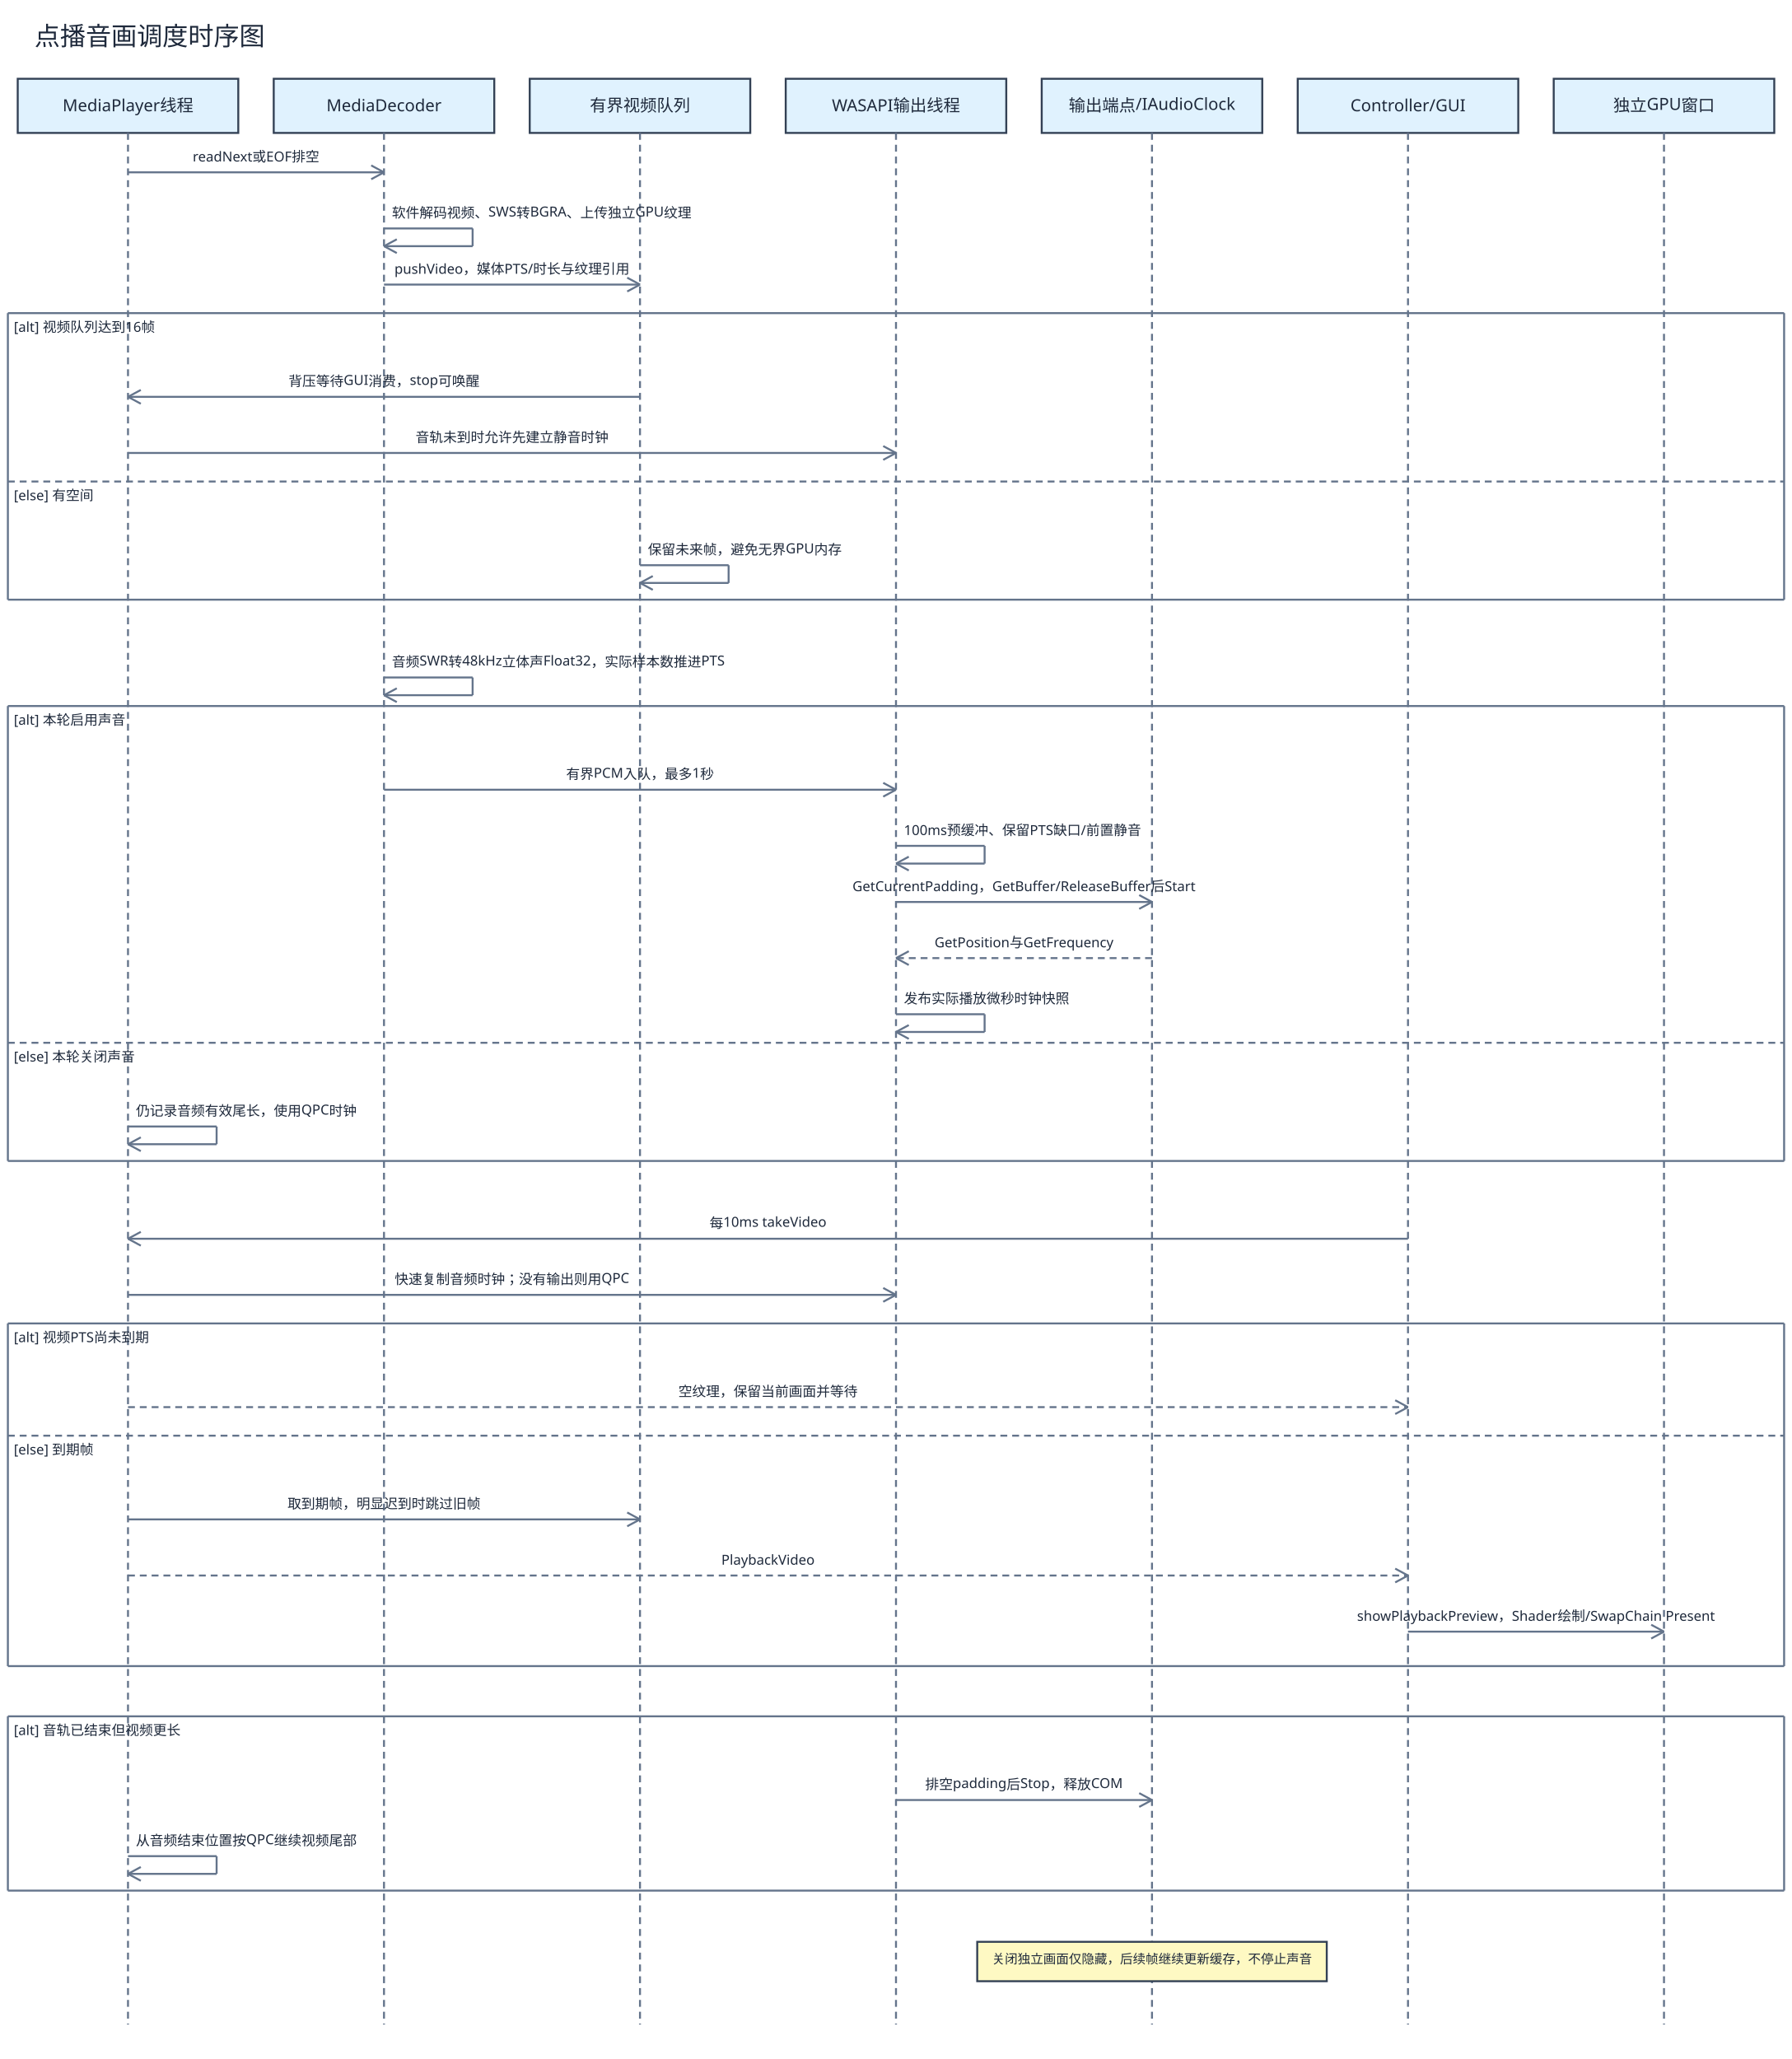
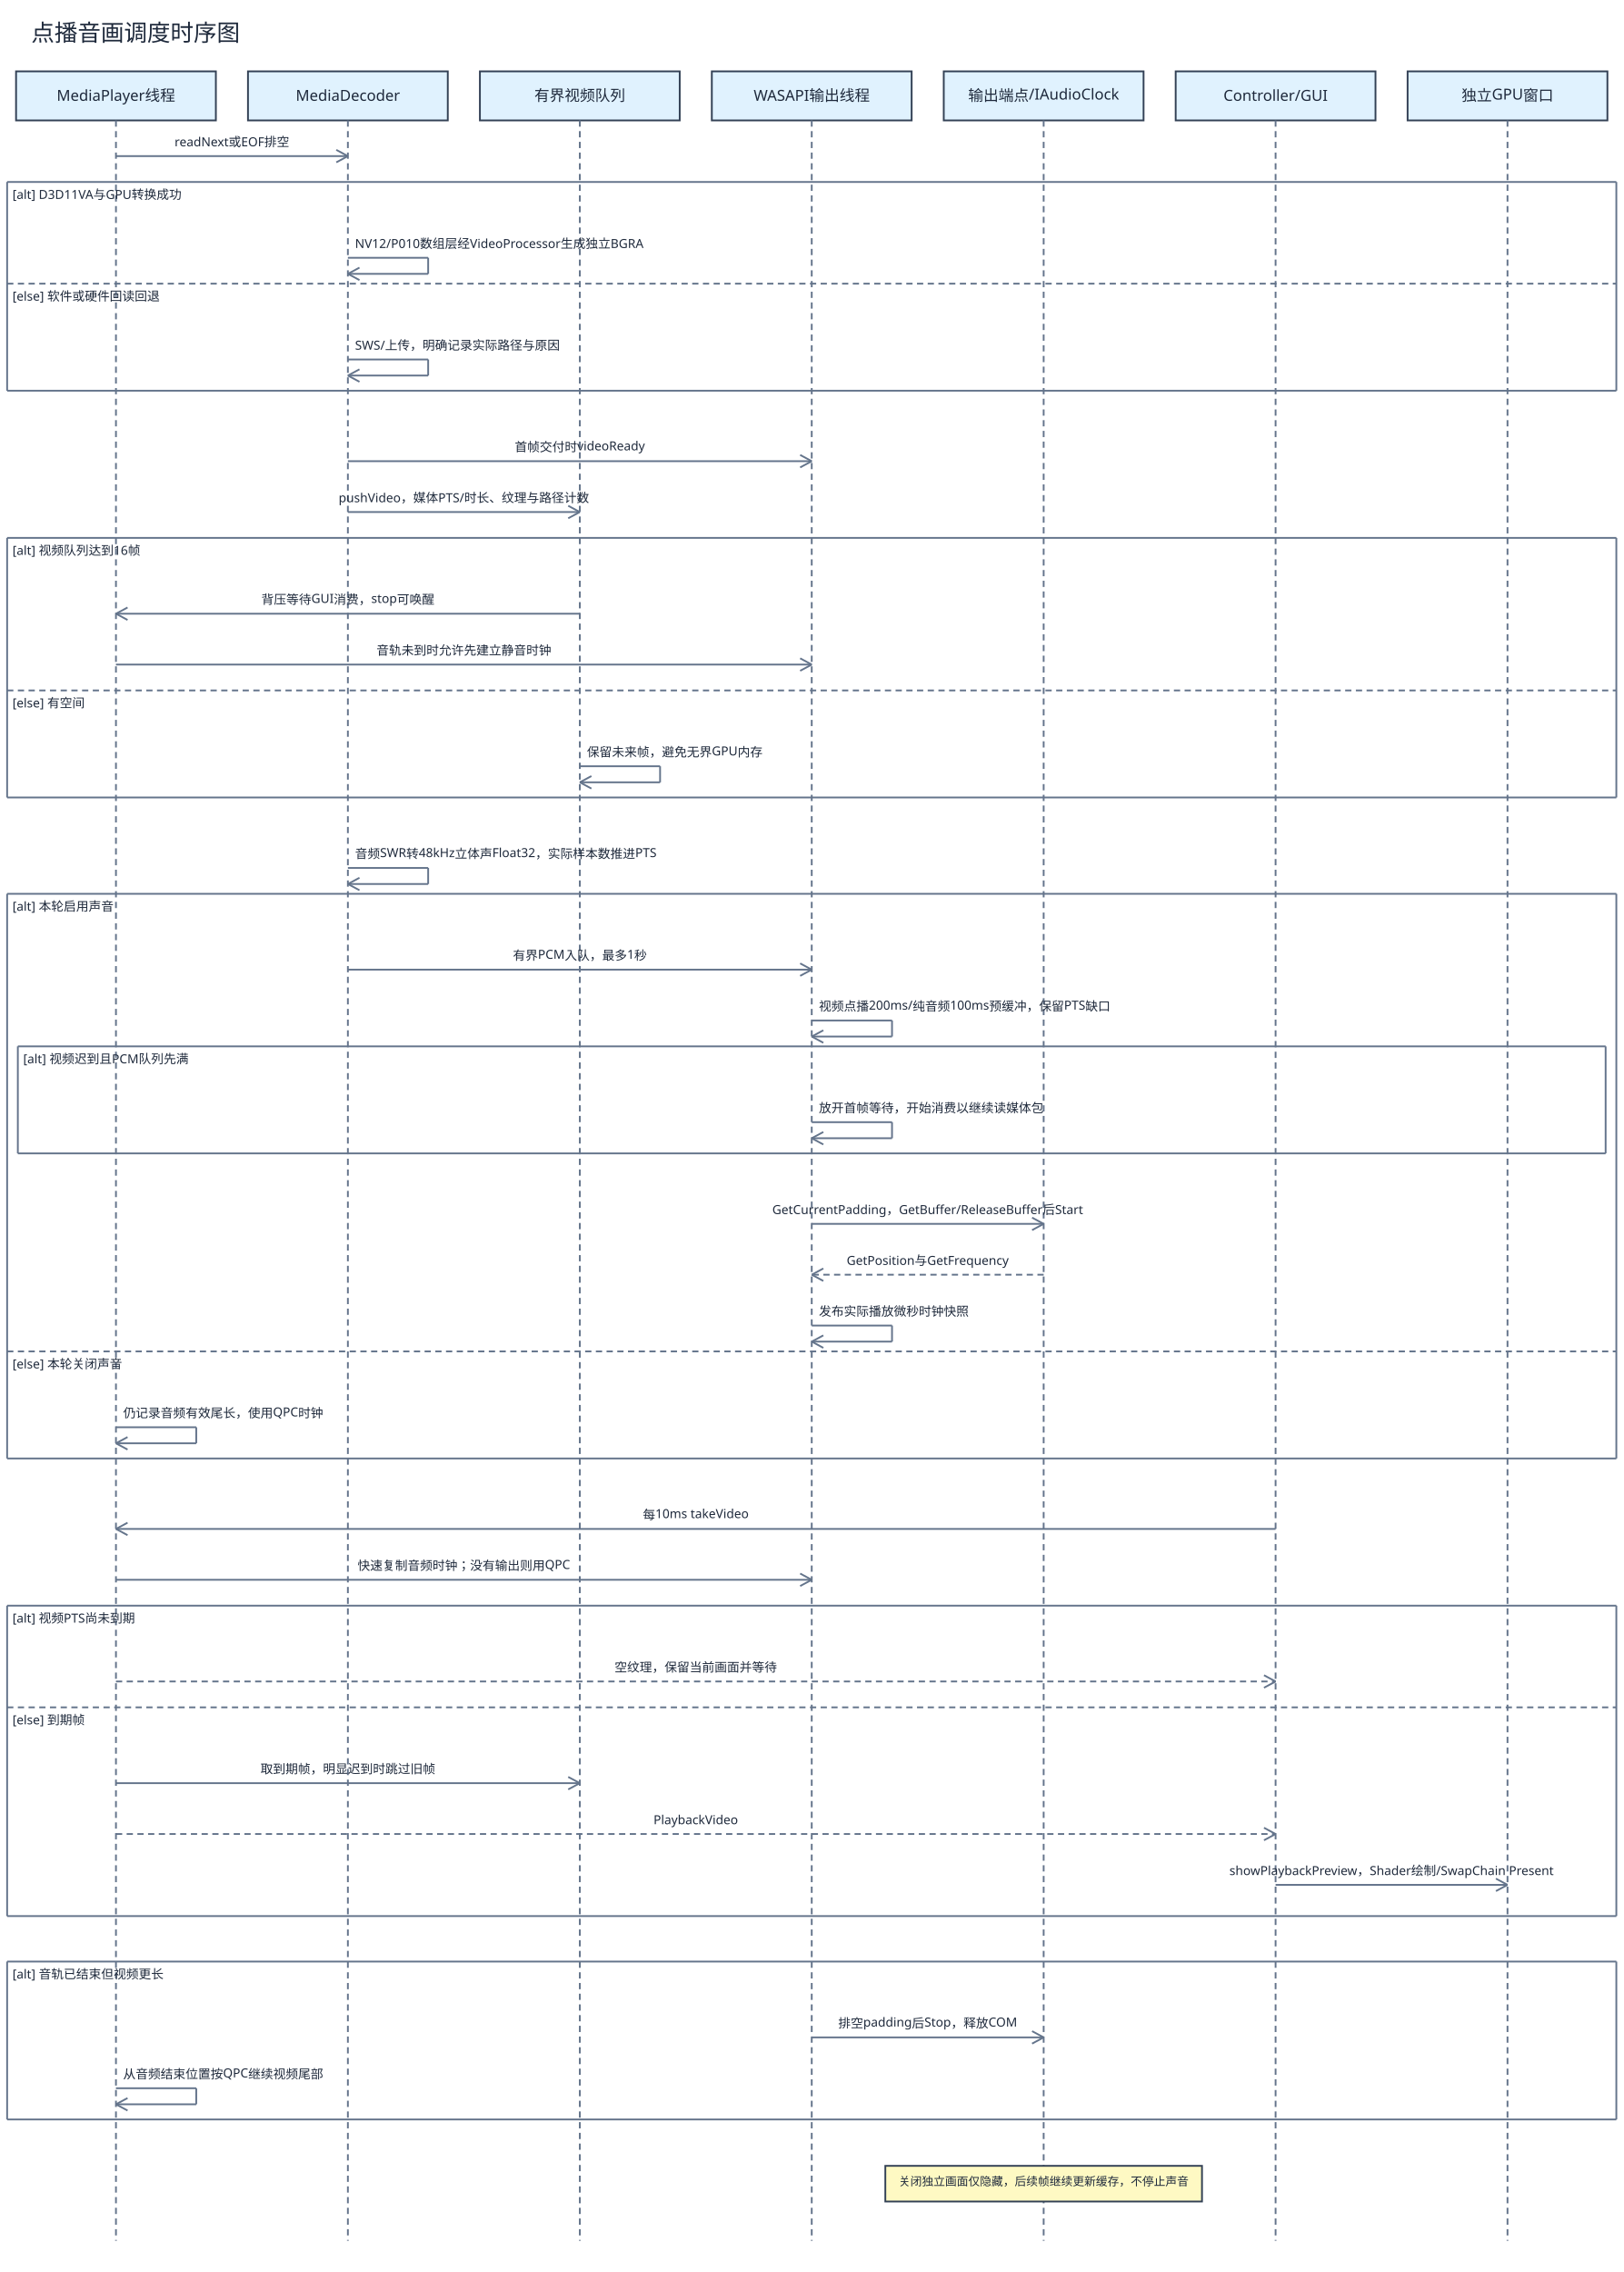
- <svg xmlns="http://www.w3.org/2000/svg" width="1820" height="2091" viewBox="0 0 1820 2091">
+ <svg xmlns="http://www.w3.org/2000/svg" width="1820" height="2547" viewBox="0 0 1820 2547">
  <text x="35" y="46" fill="#1e293b" font-family="Microsoft YaHei, sans-serif" font-size="26" text-anchor="start">点播音画调度时序图</text>
  <rect x="18.0" y="80" width="224" height="55" fill="#e0f2fe" stroke="#334155" stroke-width="2" />
  <text x="130.0" y="113" fill="#1e293b" font-family="Microsoft YaHei, sans-serif" font-size="17" text-anchor="middle">MediaPlayer线程</text>
-   <line x1="130.0" y1="135" x2="130.0" y2="2056" stroke="#64748b" stroke-width="2" stroke-dasharray="7 5" />
+   <line x1="130.0" y1="135" x2="130.0" y2="2512" stroke="#64748b" stroke-width="2" stroke-dasharray="7 5" />
  <rect x="278.0" y="80" width="224" height="55" fill="#e0f2fe" stroke="#334155" stroke-width="2" />
  <text x="390.0" y="113" fill="#1e293b" font-family="Microsoft YaHei, sans-serif" font-size="17" text-anchor="middle">MediaDecoder</text>
-   <line x1="390.0" y1="135" x2="390.0" y2="2056" stroke="#64748b" stroke-width="2" stroke-dasharray="7 5" />
+   <line x1="390.0" y1="135" x2="390.0" y2="2512" stroke="#64748b" stroke-width="2" stroke-dasharray="7 5" />
  <rect x="538.0" y="80" width="224" height="55" fill="#e0f2fe" stroke="#334155" stroke-width="2" />
  <text x="650.0" y="113" fill="#1e293b" font-family="Microsoft YaHei, sans-serif" font-size="17" text-anchor="middle">有界视频队列</text>
-   <line x1="650.0" y1="135" x2="650.0" y2="2056" stroke="#64748b" stroke-width="2" stroke-dasharray="7 5" />
+   <line x1="650.0" y1="135" x2="650.0" y2="2512" stroke="#64748b" stroke-width="2" stroke-dasharray="7 5" />
  <rect x="798.0" y="80" width="224" height="55" fill="#e0f2fe" stroke="#334155" stroke-width="2" />
  <text x="910.0" y="113" fill="#1e293b" font-family="Microsoft YaHei, sans-serif" font-size="17" text-anchor="middle">WASAPI输出线程</text>
-   <line x1="910.0" y1="135" x2="910.0" y2="2056" stroke="#64748b" stroke-width="2" stroke-dasharray="7 5" />
+   <line x1="910.0" y1="135" x2="910.0" y2="2512" stroke="#64748b" stroke-width="2" stroke-dasharray="7 5" />
  <rect x="1058.0" y="80" width="224" height="55" fill="#e0f2fe" stroke="#334155" stroke-width="2" />
  <text x="1170.0" y="113" fill="#1e293b" font-family="Microsoft YaHei, sans-serif" font-size="17" text-anchor="middle">输出端点/IAudioClock</text>
-   <line x1="1170.0" y1="135" x2="1170.0" y2="2056" stroke="#64748b" stroke-width="2" stroke-dasharray="7 5" />
+   <line x1="1170.0" y1="135" x2="1170.0" y2="2512" stroke="#64748b" stroke-width="2" stroke-dasharray="7 5" />
  <rect x="1318.0" y="80" width="224" height="55" fill="#e0f2fe" stroke="#334155" stroke-width="2" />
  <text x="1430.0" y="113" fill="#1e293b" font-family="Microsoft YaHei, sans-serif" font-size="17" text-anchor="middle">Controller/GUI</text>
-   <line x1="1430.0" y1="135" x2="1430.0" y2="2056" stroke="#64748b" stroke-width="2" stroke-dasharray="7 5" />
+   <line x1="1430.0" y1="135" x2="1430.0" y2="2512" stroke="#64748b" stroke-width="2" stroke-dasharray="7 5" />
  <rect x="1578.0" y="80" width="224" height="55" fill="#e0f2fe" stroke="#334155" stroke-width="2" />
  <text x="1690.0" y="113" fill="#1e293b" font-family="Microsoft YaHei, sans-serif" font-size="17" text-anchor="middle">独立GPU窗口</text>
-   <line x1="1690.0" y1="135" x2="1690.0" y2="2056" stroke="#64748b" stroke-width="2" stroke-dasharray="7 5" />
+   <line x1="1690.0" y1="135" x2="1690.0" y2="2512" stroke="#64748b" stroke-width="2" stroke-dasharray="7 5" />
  <line x1="130.0" y1="175" x2="390.0" y2="175" stroke="#64748b" stroke-width="2" />
  <line x1="390.0" y1="175" x2="377.0" y2="182.0" stroke="#64748b" stroke-width="2" />
  <line x1="390.0" y1="175" x2="377.0" y2="168.0" stroke="#64748b" stroke-width="2" />
  <text x="260.0" y="164" fill="#1e293b" font-family="Microsoft YaHei, sans-serif" font-size="14" text-anchor="middle">readNext或EOF排空</text>
-   <line x1="390.0" y1="232" x2="480.0" y2="232" stroke="#64748b" stroke-width="2" />
-   <line x1="480.0" y1="232" x2="480.0" y2="250" stroke="#64748b" stroke-width="2" />
-   <line x1="480.0" y1="250" x2="390.0" y2="250" stroke="#64748b" stroke-width="2" />
-   <line x1="390.0" y1="250" x2="403.0" y2="243.0" stroke="#64748b" stroke-width="2" />
-   <line x1="390.0" y1="250" x2="403.0" y2="257.0" stroke="#64748b" stroke-width="2" />
-   <text x="398.0" y="221" fill="#1e293b" font-family="Microsoft YaHei, sans-serif" font-size="14" text-anchor="start">软件解码视频、SWS转BGRA、上传独立GPU纹理</text>
-   <line x1="390.0" y1="289" x2="650.0" y2="289" stroke="#64748b" stroke-width="2" />
-   <line x1="650.0" y1="289" x2="637.0" y2="296.0" stroke="#64748b" stroke-width="2" />
-   <line x1="650.0" y1="289" x2="637.0" y2="282.0" stroke="#64748b" stroke-width="2" />
-   <text x="520.0" y="278" fill="#1e293b" font-family="Microsoft YaHei, sans-serif" font-size="14" text-anchor="middle">pushVideo，媒体PTS/时长与纹理引用</text>
-   <text x="14" y="337" fill="#1e293b" font-family="Microsoft YaHei, sans-serif" font-size="14" text-anchor="start">[alt] 视频队列达到16帧</text>
-   <line x1="8" y1="318" x2="1812" y2="318" stroke="#64748b" stroke-width="2" />
-   <line x1="650.0" y1="403" x2="130.0" y2="403" stroke="#64748b" stroke-width="2" />
-   <line x1="130.0" y1="403" x2="143.0" y2="396.0" stroke="#64748b" stroke-width="2" />
-   <line x1="130.0" y1="403" x2="143.0" y2="410.0" stroke="#64748b" stroke-width="2" />
-   <text x="390.0" y="392" fill="#1e293b" font-family="Microsoft YaHei, sans-serif" font-size="14" text-anchor="middle">背压等待GUI消费，stop可唤醒</text>
-   <line x1="130.0" y1="460" x2="910.0" y2="460" stroke="#64748b" stroke-width="2" />
-   <line x1="910.0" y1="460" x2="897.0" y2="467.0" stroke="#64748b" stroke-width="2" />
-   <line x1="910.0" y1="460" x2="897.0" y2="453.0" stroke="#64748b" stroke-width="2" />
-   <text x="520.0" y="449" fill="#1e293b" font-family="Microsoft YaHei, sans-serif" font-size="14" text-anchor="middle">音轨未到时允许先建立静音时钟</text>
-   <line x1="8" y1="489" x2="1812" y2="489" stroke="#64748b" stroke-width="2" stroke-dasharray="7 5" />
-   <text x="14" y="508" fill="#1e293b" font-family="Microsoft YaHei, sans-serif" font-size="14" text-anchor="start">[else] 有空间</text>
-   <line x1="650.0" y1="574" x2="740.0" y2="574" stroke="#64748b" stroke-width="2" />
-   <line x1="740.0" y1="574" x2="740.0" y2="592" stroke="#64748b" stroke-width="2" />
-   <line x1="740.0" y1="592" x2="650.0" y2="592" stroke="#64748b" stroke-width="2" />
-   <line x1="650.0" y1="592" x2="663.0" y2="585.0" stroke="#64748b" stroke-width="2" />
-   <line x1="650.0" y1="592" x2="663.0" y2="599.0" stroke="#64748b" stroke-width="2" />
-   <text x="658.0" y="563" fill="#1e293b" font-family="Microsoft YaHei, sans-serif" font-size="14" text-anchor="start">保留未来帧，避免无界GPU内存</text>
-   <line x1="8" y1="318" x2="8" y2="609" stroke="#64748b" stroke-width="2" />
-   <line x1="1812" y1="318" x2="1812" y2="609" stroke="#64748b" stroke-width="2" />
-   <line x1="8" y1="609" x2="1812" y2="609" stroke="#64748b" stroke-width="2" />
-   <line x1="390.0" y1="688" x2="480.0" y2="688" stroke="#64748b" stroke-width="2" />
-   <line x1="480.0" y1="688" x2="480.0" y2="706" stroke="#64748b" stroke-width="2" />
-   <line x1="480.0" y1="706" x2="390.0" y2="706" stroke="#64748b" stroke-width="2" />
-   <line x1="390.0" y1="706" x2="403.0" y2="699.0" stroke="#64748b" stroke-width="2" />
-   <line x1="390.0" y1="706" x2="403.0" y2="713.0" stroke="#64748b" stroke-width="2" />
-   <text x="398.0" y="677" fill="#1e293b" font-family="Microsoft YaHei, sans-serif" font-size="14" text-anchor="start">音频SWR转48kHz立体声Float32，实际样本数推进PTS</text>
-   <text x="14" y="736" fill="#1e293b" font-family="Microsoft YaHei, sans-serif" font-size="14" text-anchor="start">[alt] 本轮启用声音</text>
-   <line x1="8" y1="717" x2="1812" y2="717" stroke="#64748b" stroke-width="2" />
-   <line x1="390.0" y1="802" x2="910.0" y2="802" stroke="#64748b" stroke-width="2" />
-   <line x1="910.0" y1="802" x2="897.0" y2="809.0" stroke="#64748b" stroke-width="2" />
-   <line x1="910.0" y1="802" x2="897.0" y2="795.0" stroke="#64748b" stroke-width="2" />
-   <text x="650.0" y="791" fill="#1e293b" font-family="Microsoft YaHei, sans-serif" font-size="14" text-anchor="middle">有界PCM入队，最多1秒</text>
-   <line x1="910.0" y1="859" x2="1000.0" y2="859" stroke="#64748b" stroke-width="2" />
-   <line x1="1000.0" y1="859" x2="1000.0" y2="877" stroke="#64748b" stroke-width="2" />
-   <line x1="1000.0" y1="877" x2="910.0" y2="877" stroke="#64748b" stroke-width="2" />
-   <line x1="910.0" y1="877" x2="923.0" y2="870.0" stroke="#64748b" stroke-width="2" />
-   <line x1="910.0" y1="877" x2="923.0" y2="884.0" stroke="#64748b" stroke-width="2" />
-   <text x="918.0" y="848" fill="#1e293b" font-family="Microsoft YaHei, sans-serif" font-size="14" text-anchor="start">100ms预缓冲、保留PTS缺口/前置静音</text>
-   <line x1="910.0" y1="916" x2="1170.0" y2="916" stroke="#64748b" stroke-width="2" />
-   <line x1="1170.0" y1="916" x2="1157.0" y2="923.0" stroke="#64748b" stroke-width="2" />
-   <line x1="1170.0" y1="916" x2="1157.0" y2="909.0" stroke="#64748b" stroke-width="2" />
-   <text x="1040.0" y="905" fill="#1e293b" font-family="Microsoft YaHei, sans-serif" font-size="14" text-anchor="middle">GetCurrentPadding，GetBuffer/ReleaseBuffer后Start</text>
-   <line x1="1170.0" y1="973" x2="910.0" y2="973" stroke="#64748b" stroke-width="2" stroke-dasharray="7 5" />
-   <line x1="910.0" y1="973" x2="923.0" y2="966.0" stroke="#64748b" stroke-width="2" />
-   <line x1="910.0" y1="973" x2="923.0" y2="980.0" stroke="#64748b" stroke-width="2" />
-   <text x="1040.0" y="962" fill="#1e293b" font-family="Microsoft YaHei, sans-serif" font-size="14" text-anchor="middle">GetPosition与GetFrequency</text>
-   <line x1="910.0" y1="1030" x2="1000.0" y2="1030" stroke="#64748b" stroke-width="2" />
-   <line x1="1000.0" y1="1030" x2="1000.0" y2="1048" stroke="#64748b" stroke-width="2" />
-   <line x1="1000.0" y1="1048" x2="910.0" y2="1048" stroke="#64748b" stroke-width="2" />
-   <line x1="910.0" y1="1048" x2="923.0" y2="1041.0" stroke="#64748b" stroke-width="2" />
-   <line x1="910.0" y1="1048" x2="923.0" y2="1055.0" stroke="#64748b" stroke-width="2" />
-   <text x="918.0" y="1019" fill="#1e293b" font-family="Microsoft YaHei, sans-serif" font-size="14" text-anchor="start">发布实际播放微秒时钟快照</text>
-   <line x1="8" y1="1059" x2="1812" y2="1059" stroke="#64748b" stroke-width="2" stroke-dasharray="7 5" />
-   <text x="14" y="1078" fill="#1e293b" font-family="Microsoft YaHei, sans-serif" font-size="14" text-anchor="start">[else] 本轮关闭声音</text>
-   <line x1="130.0" y1="1144" x2="220.0" y2="1144" stroke="#64748b" stroke-width="2" />
-   <line x1="220.0" y1="1144" x2="220.0" y2="1162" stroke="#64748b" stroke-width="2" />
-   <line x1="220.0" y1="1162" x2="130.0" y2="1162" stroke="#64748b" stroke-width="2" />
-   <line x1="130.0" y1="1162" x2="143.0" y2="1155.0" stroke="#64748b" stroke-width="2" />
-   <line x1="130.0" y1="1162" x2="143.0" y2="1169.0" stroke="#64748b" stroke-width="2" />
-   <text x="138.0" y="1133" fill="#1e293b" font-family="Microsoft YaHei, sans-serif" font-size="14" text-anchor="start">仍记录音频有效尾长，使用QPC时钟</text>
-   <line x1="8" y1="717" x2="8" y2="1179" stroke="#64748b" stroke-width="2" />
-   <line x1="1812" y1="717" x2="1812" y2="1179" stroke="#64748b" stroke-width="2" />
-   <line x1="8" y1="1179" x2="1812" y2="1179" stroke="#64748b" stroke-width="2" />
-   <line x1="1430.0" y1="1258" x2="130.0" y2="1258" stroke="#64748b" stroke-width="2" />
-   <line x1="130.0" y1="1258" x2="143.0" y2="1251.0" stroke="#64748b" stroke-width="2" />
-   <line x1="130.0" y1="1258" x2="143.0" y2="1265.0" stroke="#64748b" stroke-width="2" />
-   <text x="780.0" y="1247" fill="#1e293b" font-family="Microsoft YaHei, sans-serif" font-size="14" text-anchor="middle">每10ms takeVideo</text>
-   <line x1="130.0" y1="1315" x2="910.0" y2="1315" stroke="#64748b" stroke-width="2" />
-   <line x1="910.0" y1="1315" x2="897.0" y2="1322.0" stroke="#64748b" stroke-width="2" />
-   <line x1="910.0" y1="1315" x2="897.0" y2="1308.0" stroke="#64748b" stroke-width="2" />
-   <text x="520.0" y="1304" fill="#1e293b" font-family="Microsoft YaHei, sans-serif" font-size="14" text-anchor="middle">快速复制音频时钟；没有输出则用QPC</text>
-   <text x="14" y="1363" fill="#1e293b" font-family="Microsoft YaHei, sans-serif" font-size="14" text-anchor="start">[alt] 视频PTS尚未到期</text>
-   <line x1="8" y1="1344" x2="1812" y2="1344" stroke="#64748b" stroke-width="2" />
-   <line x1="130.0" y1="1429" x2="1430.0" y2="1429" stroke="#64748b" stroke-width="2" stroke-dasharray="7 5" />
-   <line x1="1430.0" y1="1429" x2="1417.0" y2="1436.0" stroke="#64748b" stroke-width="2" />
-   <line x1="1430.0" y1="1429" x2="1417.0" y2="1422.0" stroke="#64748b" stroke-width="2" />
-   <text x="780.0" y="1418" fill="#1e293b" font-family="Microsoft YaHei, sans-serif" font-size="14" text-anchor="middle">空纹理，保留当前画面并等待</text>
-   <line x1="8" y1="1458" x2="1812" y2="1458" stroke="#64748b" stroke-width="2" stroke-dasharray="7 5" />
-   <text x="14" y="1477" fill="#1e293b" font-family="Microsoft YaHei, sans-serif" font-size="14" text-anchor="start">[else] 到期帧</text>
-   <line x1="130.0" y1="1543" x2="650.0" y2="1543" stroke="#64748b" stroke-width="2" />
-   <line x1="650.0" y1="1543" x2="637.0" y2="1550.0" stroke="#64748b" stroke-width="2" />
-   <line x1="650.0" y1="1543" x2="637.0" y2="1536.0" stroke="#64748b" stroke-width="2" />
-   <text x="390.0" y="1532" fill="#1e293b" font-family="Microsoft YaHei, sans-serif" font-size="14" text-anchor="middle">取到期帧，明显迟到时跳过旧帧</text>
-   <line x1="130.0" y1="1600" x2="1430.0" y2="1600" stroke="#64748b" stroke-width="2" stroke-dasharray="7 5" />
-   <line x1="1430.0" y1="1600" x2="1417.0" y2="1607.0" stroke="#64748b" stroke-width="2" />
-   <line x1="1430.0" y1="1600" x2="1417.0" y2="1593.0" stroke="#64748b" stroke-width="2" />
-   <text x="780.0" y="1589" fill="#1e293b" font-family="Microsoft YaHei, sans-serif" font-size="14" text-anchor="middle">PlaybackVideo</text>
-   <line x1="1430.0" y1="1657" x2="1690.0" y2="1657" stroke="#64748b" stroke-width="2" />
-   <line x1="1690.0" y1="1657" x2="1677.0" y2="1664.0" stroke="#64748b" stroke-width="2" />
-   <line x1="1690.0" y1="1657" x2="1677.0" y2="1650.0" stroke="#64748b" stroke-width="2" />
-   <text x="1560.0" y="1646" fill="#1e293b" font-family="Microsoft YaHei, sans-serif" font-size="14" text-anchor="middle">showPlaybackPreview，Shader绘制/SwapChain Present</text>
-   <line x1="8" y1="1344" x2="8" y2="1692" stroke="#64748b" stroke-width="2" />
-   <line x1="1812" y1="1344" x2="1812" y2="1692" stroke="#64748b" stroke-width="2" />
-   <line x1="8" y1="1692" x2="1812" y2="1692" stroke="#64748b" stroke-width="2" />
-   <text x="14" y="1762" fill="#1e293b" font-family="Microsoft YaHei, sans-serif" font-size="14" text-anchor="start">[alt] 音轨已结束但视频更长</text>
-   <line x1="8" y1="1743" x2="1812" y2="1743" stroke="#64748b" stroke-width="2" />
-   <line x1="910.0" y1="1828" x2="1170.0" y2="1828" stroke="#64748b" stroke-width="2" />
-   <line x1="1170.0" y1="1828" x2="1157.0" y2="1835.0" stroke="#64748b" stroke-width="2" />
-   <line x1="1170.0" y1="1828" x2="1157.0" y2="1821.0" stroke="#64748b" stroke-width="2" />
-   <text x="1040.0" y="1817" fill="#1e293b" font-family="Microsoft YaHei, sans-serif" font-size="14" text-anchor="middle">排空padding后Stop，释放COM</text>
-   <line x1="130.0" y1="1885" x2="220.0" y2="1885" stroke="#64748b" stroke-width="2" />
-   <line x1="220.0" y1="1885" x2="220.0" y2="1903" stroke="#64748b" stroke-width="2" />
-   <line x1="220.0" y1="1903" x2="130.0" y2="1903" stroke="#64748b" stroke-width="2" />
-   <line x1="130.0" y1="1903" x2="143.0" y2="1896.0" stroke="#64748b" stroke-width="2" />
-   <line x1="130.0" y1="1903" x2="143.0" y2="1910.0" stroke="#64748b" stroke-width="2" />
-   <text x="138.0" y="1874" fill="#1e293b" font-family="Microsoft YaHei, sans-serif" font-size="14" text-anchor="start">从音频结束位置按QPC继续视频尾部</text>
-   <line x1="8" y1="1743" x2="8" y2="1920" stroke="#64748b" stroke-width="2" />
-   <line x1="1812" y1="1743" x2="1812" y2="1920" stroke="#64748b" stroke-width="2" />
-   <line x1="8" y1="1920" x2="1812" y2="1920" stroke="#64748b" stroke-width="2" />
-   <rect x="992.5" y="1972" width="355.0" height="40" fill="#fef9c3" stroke="#334155" stroke-width="2" />
-   <text x="1170.0" y="1994" fill="#1e293b" font-family="Microsoft YaHei, sans-serif" font-size="13" text-anchor="middle">关闭独立画面仅隐藏，后续帧继续更新缓存，不停止声音</text>
+   <text x="14" y="223" fill="#1e293b" font-family="Microsoft YaHei, sans-serif" font-size="14" text-anchor="start">[alt] D3D11VA与GPU转换成功</text>
+   <line x1="8" y1="204" x2="1812" y2="204" stroke="#64748b" stroke-width="2" />
+   <line x1="390.0" y1="289" x2="480.0" y2="289" stroke="#64748b" stroke-width="2" />
+   <line x1="480.0" y1="289" x2="480.0" y2="307" stroke="#64748b" stroke-width="2" />
+   <line x1="480.0" y1="307" x2="390.0" y2="307" stroke="#64748b" stroke-width="2" />
+   <line x1="390.0" y1="307" x2="403.0" y2="300.0" stroke="#64748b" stroke-width="2" />
+   <line x1="390.0" y1="307" x2="403.0" y2="314.0" stroke="#64748b" stroke-width="2" />
+   <text x="398.0" y="278" fill="#1e293b" font-family="Microsoft YaHei, sans-serif" font-size="14" text-anchor="start">NV12/P010数组层经VideoProcessor生成独立BGRA</text>
+   <line x1="8" y1="318" x2="1812" y2="318" stroke="#64748b" stroke-width="2" stroke-dasharray="7 5" />
+   <text x="14" y="337" fill="#1e293b" font-family="Microsoft YaHei, sans-serif" font-size="14" text-anchor="start">[else] 软件或硬件回读回退</text>
+   <line x1="390.0" y1="403" x2="480.0" y2="403" stroke="#64748b" stroke-width="2" />
+   <line x1="480.0" y1="403" x2="480.0" y2="421" stroke="#64748b" stroke-width="2" />
+   <line x1="480.0" y1="421" x2="390.0" y2="421" stroke="#64748b" stroke-width="2" />
+   <line x1="390.0" y1="421" x2="403.0" y2="414.0" stroke="#64748b" stroke-width="2" />
+   <line x1="390.0" y1="421" x2="403.0" y2="428.0" stroke="#64748b" stroke-width="2" />
+   <text x="398.0" y="392" fill="#1e293b" font-family="Microsoft YaHei, sans-serif" font-size="14" text-anchor="start">SWS/上传，明确记录实际路径与原因</text>
+   <line x1="8" y1="204" x2="8" y2="438" stroke="#64748b" stroke-width="2" />
+   <line x1="1812" y1="204" x2="1812" y2="438" stroke="#64748b" stroke-width="2" />
+   <line x1="8" y1="438" x2="1812" y2="438" stroke="#64748b" stroke-width="2" />
+   <line x1="390.0" y1="517" x2="910.0" y2="517" stroke="#64748b" stroke-width="2" />
+   <line x1="910.0" y1="517" x2="897.0" y2="524.0" stroke="#64748b" stroke-width="2" />
+   <line x1="910.0" y1="517" x2="897.0" y2="510.0" stroke="#64748b" stroke-width="2" />
+   <text x="650.0" y="506" fill="#1e293b" font-family="Microsoft YaHei, sans-serif" font-size="14" text-anchor="middle">首帧交付时videoReady</text>
+   <line x1="390.0" y1="574" x2="650.0" y2="574" stroke="#64748b" stroke-width="2" />
+   <line x1="650.0" y1="574" x2="637.0" y2="581.0" stroke="#64748b" stroke-width="2" />
+   <line x1="650.0" y1="574" x2="637.0" y2="567.0" stroke="#64748b" stroke-width="2" />
+   <text x="520.0" y="563" fill="#1e293b" font-family="Microsoft YaHei, sans-serif" font-size="14" text-anchor="middle">pushVideo，媒体PTS/时长、纹理与路径计数</text>
+   <text x="14" y="622" fill="#1e293b" font-family="Microsoft YaHei, sans-serif" font-size="14" text-anchor="start">[alt] 视频队列达到16帧</text>
+   <line x1="8" y1="603" x2="1812" y2="603" stroke="#64748b" stroke-width="2" />
+   <line x1="650.0" y1="688" x2="130.0" y2="688" stroke="#64748b" stroke-width="2" />
+   <line x1="130.0" y1="688" x2="143.0" y2="681.0" stroke="#64748b" stroke-width="2" />
+   <line x1="130.0" y1="688" x2="143.0" y2="695.0" stroke="#64748b" stroke-width="2" />
+   <text x="390.0" y="677" fill="#1e293b" font-family="Microsoft YaHei, sans-serif" font-size="14" text-anchor="middle">背压等待GUI消费，stop可唤醒</text>
+   <line x1="130.0" y1="745" x2="910.0" y2="745" stroke="#64748b" stroke-width="2" />
+   <line x1="910.0" y1="745" x2="897.0" y2="752.0" stroke="#64748b" stroke-width="2" />
+   <line x1="910.0" y1="745" x2="897.0" y2="738.0" stroke="#64748b" stroke-width="2" />
+   <text x="520.0" y="734" fill="#1e293b" font-family="Microsoft YaHei, sans-serif" font-size="14" text-anchor="middle">音轨未到时允许先建立静音时钟</text>
+   <line x1="8" y1="774" x2="1812" y2="774" stroke="#64748b" stroke-width="2" stroke-dasharray="7 5" />
+   <text x="14" y="793" fill="#1e293b" font-family="Microsoft YaHei, sans-serif" font-size="14" text-anchor="start">[else] 有空间</text>
+   <line x1="650.0" y1="859" x2="740.0" y2="859" stroke="#64748b" stroke-width="2" />
+   <line x1="740.0" y1="859" x2="740.0" y2="877" stroke="#64748b" stroke-width="2" />
+   <line x1="740.0" y1="877" x2="650.0" y2="877" stroke="#64748b" stroke-width="2" />
+   <line x1="650.0" y1="877" x2="663.0" y2="870.0" stroke="#64748b" stroke-width="2" />
+   <line x1="650.0" y1="877" x2="663.0" y2="884.0" stroke="#64748b" stroke-width="2" />
+   <text x="658.0" y="848" fill="#1e293b" font-family="Microsoft YaHei, sans-serif" font-size="14" text-anchor="start">保留未来帧，避免无界GPU内存</text>
+   <line x1="8" y1="603" x2="8" y2="894" stroke="#64748b" stroke-width="2" />
+   <line x1="1812" y1="603" x2="1812" y2="894" stroke="#64748b" stroke-width="2" />
+   <line x1="8" y1="894" x2="1812" y2="894" stroke="#64748b" stroke-width="2" />
+   <line x1="390.0" y1="973" x2="480.0" y2="973" stroke="#64748b" stroke-width="2" />
+   <line x1="480.0" y1="973" x2="480.0" y2="991" stroke="#64748b" stroke-width="2" />
+   <line x1="480.0" y1="991" x2="390.0" y2="991" stroke="#64748b" stroke-width="2" />
+   <line x1="390.0" y1="991" x2="403.0" y2="984.0" stroke="#64748b" stroke-width="2" />
+   <line x1="390.0" y1="991" x2="403.0" y2="998.0" stroke="#64748b" stroke-width="2" />
+   <text x="398.0" y="962" fill="#1e293b" font-family="Microsoft YaHei, sans-serif" font-size="14" text-anchor="start">音频SWR转48kHz立体声Float32，实际样本数推进PTS</text>
+   <text x="14" y="1021" fill="#1e293b" font-family="Microsoft YaHei, sans-serif" font-size="14" text-anchor="start">[alt] 本轮启用声音</text>
+   <line x1="8" y1="1002" x2="1812" y2="1002" stroke="#64748b" stroke-width="2" />
+   <line x1="390.0" y1="1087" x2="910.0" y2="1087" stroke="#64748b" stroke-width="2" />
+   <line x1="910.0" y1="1087" x2="897.0" y2="1094.0" stroke="#64748b" stroke-width="2" />
+   <line x1="910.0" y1="1087" x2="897.0" y2="1080.0" stroke="#64748b" stroke-width="2" />
+   <text x="650.0" y="1076" fill="#1e293b" font-family="Microsoft YaHei, sans-serif" font-size="14" text-anchor="middle">有界PCM入队，最多1秒</text>
+   <line x1="910.0" y1="1144" x2="1000.0" y2="1144" stroke="#64748b" stroke-width="2" />
+   <line x1="1000.0" y1="1144" x2="1000.0" y2="1162" stroke="#64748b" stroke-width="2" />
+   <line x1="1000.0" y1="1162" x2="910.0" y2="1162" stroke="#64748b" stroke-width="2" />
+   <line x1="910.0" y1="1162" x2="923.0" y2="1155.0" stroke="#64748b" stroke-width="2" />
+   <line x1="910.0" y1="1162" x2="923.0" y2="1169.0" stroke="#64748b" stroke-width="2" />
+   <text x="918.0" y="1133" fill="#1e293b" font-family="Microsoft YaHei, sans-serif" font-size="14" text-anchor="start">视频点播200ms/纯音频100ms预缓冲，保留PTS缺口</text>
+   <text x="26" y="1192" fill="#1e293b" font-family="Microsoft YaHei, sans-serif" font-size="14" text-anchor="start">[alt] 视频迟到且PCM队列先满</text>
+   <line x1="20" y1="1173" x2="1800" y2="1173" stroke="#64748b" stroke-width="2" />
+   <line x1="910.0" y1="1258" x2="1000.0" y2="1258" stroke="#64748b" stroke-width="2" />
+   <line x1="1000.0" y1="1258" x2="1000.0" y2="1276" stroke="#64748b" stroke-width="2" />
+   <line x1="1000.0" y1="1276" x2="910.0" y2="1276" stroke="#64748b" stroke-width="2" />
+   <line x1="910.0" y1="1276" x2="923.0" y2="1269.0" stroke="#64748b" stroke-width="2" />
+   <line x1="910.0" y1="1276" x2="923.0" y2="1283.0" stroke="#64748b" stroke-width="2" />
+   <text x="918.0" y="1247" fill="#1e293b" font-family="Microsoft YaHei, sans-serif" font-size="14" text-anchor="start">放开首帧等待，开始消费以继续读媒体包</text>
+   <line x1="20" y1="1173" x2="20" y2="1293" stroke="#64748b" stroke-width="2" />
+   <line x1="1800" y1="1173" x2="1800" y2="1293" stroke="#64748b" stroke-width="2" />
+   <line x1="20" y1="1293" x2="1800" y2="1293" stroke="#64748b" stroke-width="2" />
+   <line x1="910.0" y1="1372" x2="1170.0" y2="1372" stroke="#64748b" stroke-width="2" />
+   <line x1="1170.0" y1="1372" x2="1157.0" y2="1379.0" stroke="#64748b" stroke-width="2" />
+   <line x1="1170.0" y1="1372" x2="1157.0" y2="1365.0" stroke="#64748b" stroke-width="2" />
+   <text x="1040.0" y="1361" fill="#1e293b" font-family="Microsoft YaHei, sans-serif" font-size="14" text-anchor="middle">GetCurrentPadding，GetBuffer/ReleaseBuffer后Start</text>
+   <line x1="1170.0" y1="1429" x2="910.0" y2="1429" stroke="#64748b" stroke-width="2" stroke-dasharray="7 5" />
+   <line x1="910.0" y1="1429" x2="923.0" y2="1422.0" stroke="#64748b" stroke-width="2" />
+   <line x1="910.0" y1="1429" x2="923.0" y2="1436.0" stroke="#64748b" stroke-width="2" />
+   <text x="1040.0" y="1418" fill="#1e293b" font-family="Microsoft YaHei, sans-serif" font-size="14" text-anchor="middle">GetPosition与GetFrequency</text>
+   <line x1="910.0" y1="1486" x2="1000.0" y2="1486" stroke="#64748b" stroke-width="2" />
+   <line x1="1000.0" y1="1486" x2="1000.0" y2="1504" stroke="#64748b" stroke-width="2" />
+   <line x1="1000.0" y1="1504" x2="910.0" y2="1504" stroke="#64748b" stroke-width="2" />
+   <line x1="910.0" y1="1504" x2="923.0" y2="1497.0" stroke="#64748b" stroke-width="2" />
+   <line x1="910.0" y1="1504" x2="923.0" y2="1511.0" stroke="#64748b" stroke-width="2" />
+   <text x="918.0" y="1475" fill="#1e293b" font-family="Microsoft YaHei, sans-serif" font-size="14" text-anchor="start">发布实际播放微秒时钟快照</text>
+   <line x1="8" y1="1515" x2="1812" y2="1515" stroke="#64748b" stroke-width="2" stroke-dasharray="7 5" />
+   <text x="14" y="1534" fill="#1e293b" font-family="Microsoft YaHei, sans-serif" font-size="14" text-anchor="start">[else] 本轮关闭声音</text>
+   <line x1="130.0" y1="1600" x2="220.0" y2="1600" stroke="#64748b" stroke-width="2" />
+   <line x1="220.0" y1="1600" x2="220.0" y2="1618" stroke="#64748b" stroke-width="2" />
+   <line x1="220.0" y1="1618" x2="130.0" y2="1618" stroke="#64748b" stroke-width="2" />
+   <line x1="130.0" y1="1618" x2="143.0" y2="1611.0" stroke="#64748b" stroke-width="2" />
+   <line x1="130.0" y1="1618" x2="143.0" y2="1625.0" stroke="#64748b" stroke-width="2" />
+   <text x="138.0" y="1589" fill="#1e293b" font-family="Microsoft YaHei, sans-serif" font-size="14" text-anchor="start">仍记录音频有效尾长，使用QPC时钟</text>
+   <line x1="8" y1="1002" x2="8" y2="1635" stroke="#64748b" stroke-width="2" />
+   <line x1="1812" y1="1002" x2="1812" y2="1635" stroke="#64748b" stroke-width="2" />
+   <line x1="8" y1="1635" x2="1812" y2="1635" stroke="#64748b" stroke-width="2" />
+   <line x1="1430.0" y1="1714" x2="130.0" y2="1714" stroke="#64748b" stroke-width="2" />
+   <line x1="130.0" y1="1714" x2="143.0" y2="1707.0" stroke="#64748b" stroke-width="2" />
+   <line x1="130.0" y1="1714" x2="143.0" y2="1721.0" stroke="#64748b" stroke-width="2" />
+   <text x="780.0" y="1703" fill="#1e293b" font-family="Microsoft YaHei, sans-serif" font-size="14" text-anchor="middle">每10ms takeVideo</text>
+   <line x1="130.0" y1="1771" x2="910.0" y2="1771" stroke="#64748b" stroke-width="2" />
+   <line x1="910.0" y1="1771" x2="897.0" y2="1778.0" stroke="#64748b" stroke-width="2" />
+   <line x1="910.0" y1="1771" x2="897.0" y2="1764.0" stroke="#64748b" stroke-width="2" />
+   <text x="520.0" y="1760" fill="#1e293b" font-family="Microsoft YaHei, sans-serif" font-size="14" text-anchor="middle">快速复制音频时钟；没有输出则用QPC</text>
+   <text x="14" y="1819" fill="#1e293b" font-family="Microsoft YaHei, sans-serif" font-size="14" text-anchor="start">[alt] 视频PTS尚未到期</text>
+   <line x1="8" y1="1800" x2="1812" y2="1800" stroke="#64748b" stroke-width="2" />
+   <line x1="130.0" y1="1885" x2="1430.0" y2="1885" stroke="#64748b" stroke-width="2" stroke-dasharray="7 5" />
+   <line x1="1430.0" y1="1885" x2="1417.0" y2="1892.0" stroke="#64748b" stroke-width="2" />
+   <line x1="1430.0" y1="1885" x2="1417.0" y2="1878.0" stroke="#64748b" stroke-width="2" />
+   <text x="780.0" y="1874" fill="#1e293b" font-family="Microsoft YaHei, sans-serif" font-size="14" text-anchor="middle">空纹理，保留当前画面并等待</text>
+   <line x1="8" y1="1914" x2="1812" y2="1914" stroke="#64748b" stroke-width="2" stroke-dasharray="7 5" />
+   <text x="14" y="1933" fill="#1e293b" font-family="Microsoft YaHei, sans-serif" font-size="14" text-anchor="start">[else] 到期帧</text>
+   <line x1="130.0" y1="1999" x2="650.0" y2="1999" stroke="#64748b" stroke-width="2" />
+   <line x1="650.0" y1="1999" x2="637.0" y2="2006.0" stroke="#64748b" stroke-width="2" />
+   <line x1="650.0" y1="1999" x2="637.0" y2="1992.0" stroke="#64748b" stroke-width="2" />
+   <text x="390.0" y="1988" fill="#1e293b" font-family="Microsoft YaHei, sans-serif" font-size="14" text-anchor="middle">取到期帧，明显迟到时跳过旧帧</text>
+   <line x1="130.0" y1="2056" x2="1430.0" y2="2056" stroke="#64748b" stroke-width="2" stroke-dasharray="7 5" />
+   <line x1="1430.0" y1="2056" x2="1417.0" y2="2063.0" stroke="#64748b" stroke-width="2" />
+   <line x1="1430.0" y1="2056" x2="1417.0" y2="2049.0" stroke="#64748b" stroke-width="2" />
+   <text x="780.0" y="2045" fill="#1e293b" font-family="Microsoft YaHei, sans-serif" font-size="14" text-anchor="middle">PlaybackVideo</text>
+   <line x1="1430.0" y1="2113" x2="1690.0" y2="2113" stroke="#64748b" stroke-width="2" />
+   <line x1="1690.0" y1="2113" x2="1677.0" y2="2120.0" stroke="#64748b" stroke-width="2" />
+   <line x1="1690.0" y1="2113" x2="1677.0" y2="2106.0" stroke="#64748b" stroke-width="2" />
+   <text x="1560.0" y="2102" fill="#1e293b" font-family="Microsoft YaHei, sans-serif" font-size="14" text-anchor="middle">showPlaybackPreview，Shader绘制/SwapChain Present</text>
+   <line x1="8" y1="1800" x2="8" y2="2148" stroke="#64748b" stroke-width="2" />
+   <line x1="1812" y1="1800" x2="1812" y2="2148" stroke="#64748b" stroke-width="2" />
+   <line x1="8" y1="2148" x2="1812" y2="2148" stroke="#64748b" stroke-width="2" />
+   <text x="14" y="2218" fill="#1e293b" font-family="Microsoft YaHei, sans-serif" font-size="14" text-anchor="start">[alt] 音轨已结束但视频更长</text>
+   <line x1="8" y1="2199" x2="1812" y2="2199" stroke="#64748b" stroke-width="2" />
+   <line x1="910.0" y1="2284" x2="1170.0" y2="2284" stroke="#64748b" stroke-width="2" />
+   <line x1="1170.0" y1="2284" x2="1157.0" y2="2291.0" stroke="#64748b" stroke-width="2" />
+   <line x1="1170.0" y1="2284" x2="1157.0" y2="2277.0" stroke="#64748b" stroke-width="2" />
+   <text x="1040.0" y="2273" fill="#1e293b" font-family="Microsoft YaHei, sans-serif" font-size="14" text-anchor="middle">排空padding后Stop，释放COM</text>
+   <line x1="130.0" y1="2341" x2="220.0" y2="2341" stroke="#64748b" stroke-width="2" />
+   <line x1="220.0" y1="2341" x2="220.0" y2="2359" stroke="#64748b" stroke-width="2" />
+   <line x1="220.0" y1="2359" x2="130.0" y2="2359" stroke="#64748b" stroke-width="2" />
+   <line x1="130.0" y1="2359" x2="143.0" y2="2352.0" stroke="#64748b" stroke-width="2" />
+   <line x1="130.0" y1="2359" x2="143.0" y2="2366.0" stroke="#64748b" stroke-width="2" />
+   <text x="138.0" y="2330" fill="#1e293b" font-family="Microsoft YaHei, sans-serif" font-size="14" text-anchor="start">从音频结束位置按QPC继续视频尾部</text>
+   <line x1="8" y1="2199" x2="8" y2="2376" stroke="#64748b" stroke-width="2" />
+   <line x1="1812" y1="2199" x2="1812" y2="2376" stroke="#64748b" stroke-width="2" />
+   <line x1="8" y1="2376" x2="1812" y2="2376" stroke="#64748b" stroke-width="2" />
+   <rect x="992.5" y="2428" width="355.0" height="40" fill="#fef9c3" stroke="#334155" stroke-width="2" />
+   <text x="1170.0" y="2450" fill="#1e293b" font-family="Microsoft YaHei, sans-serif" font-size="13" text-anchor="middle">关闭独立画面仅隐藏，后续帧继续更新缓存，不停止声音</text>
</svg>
